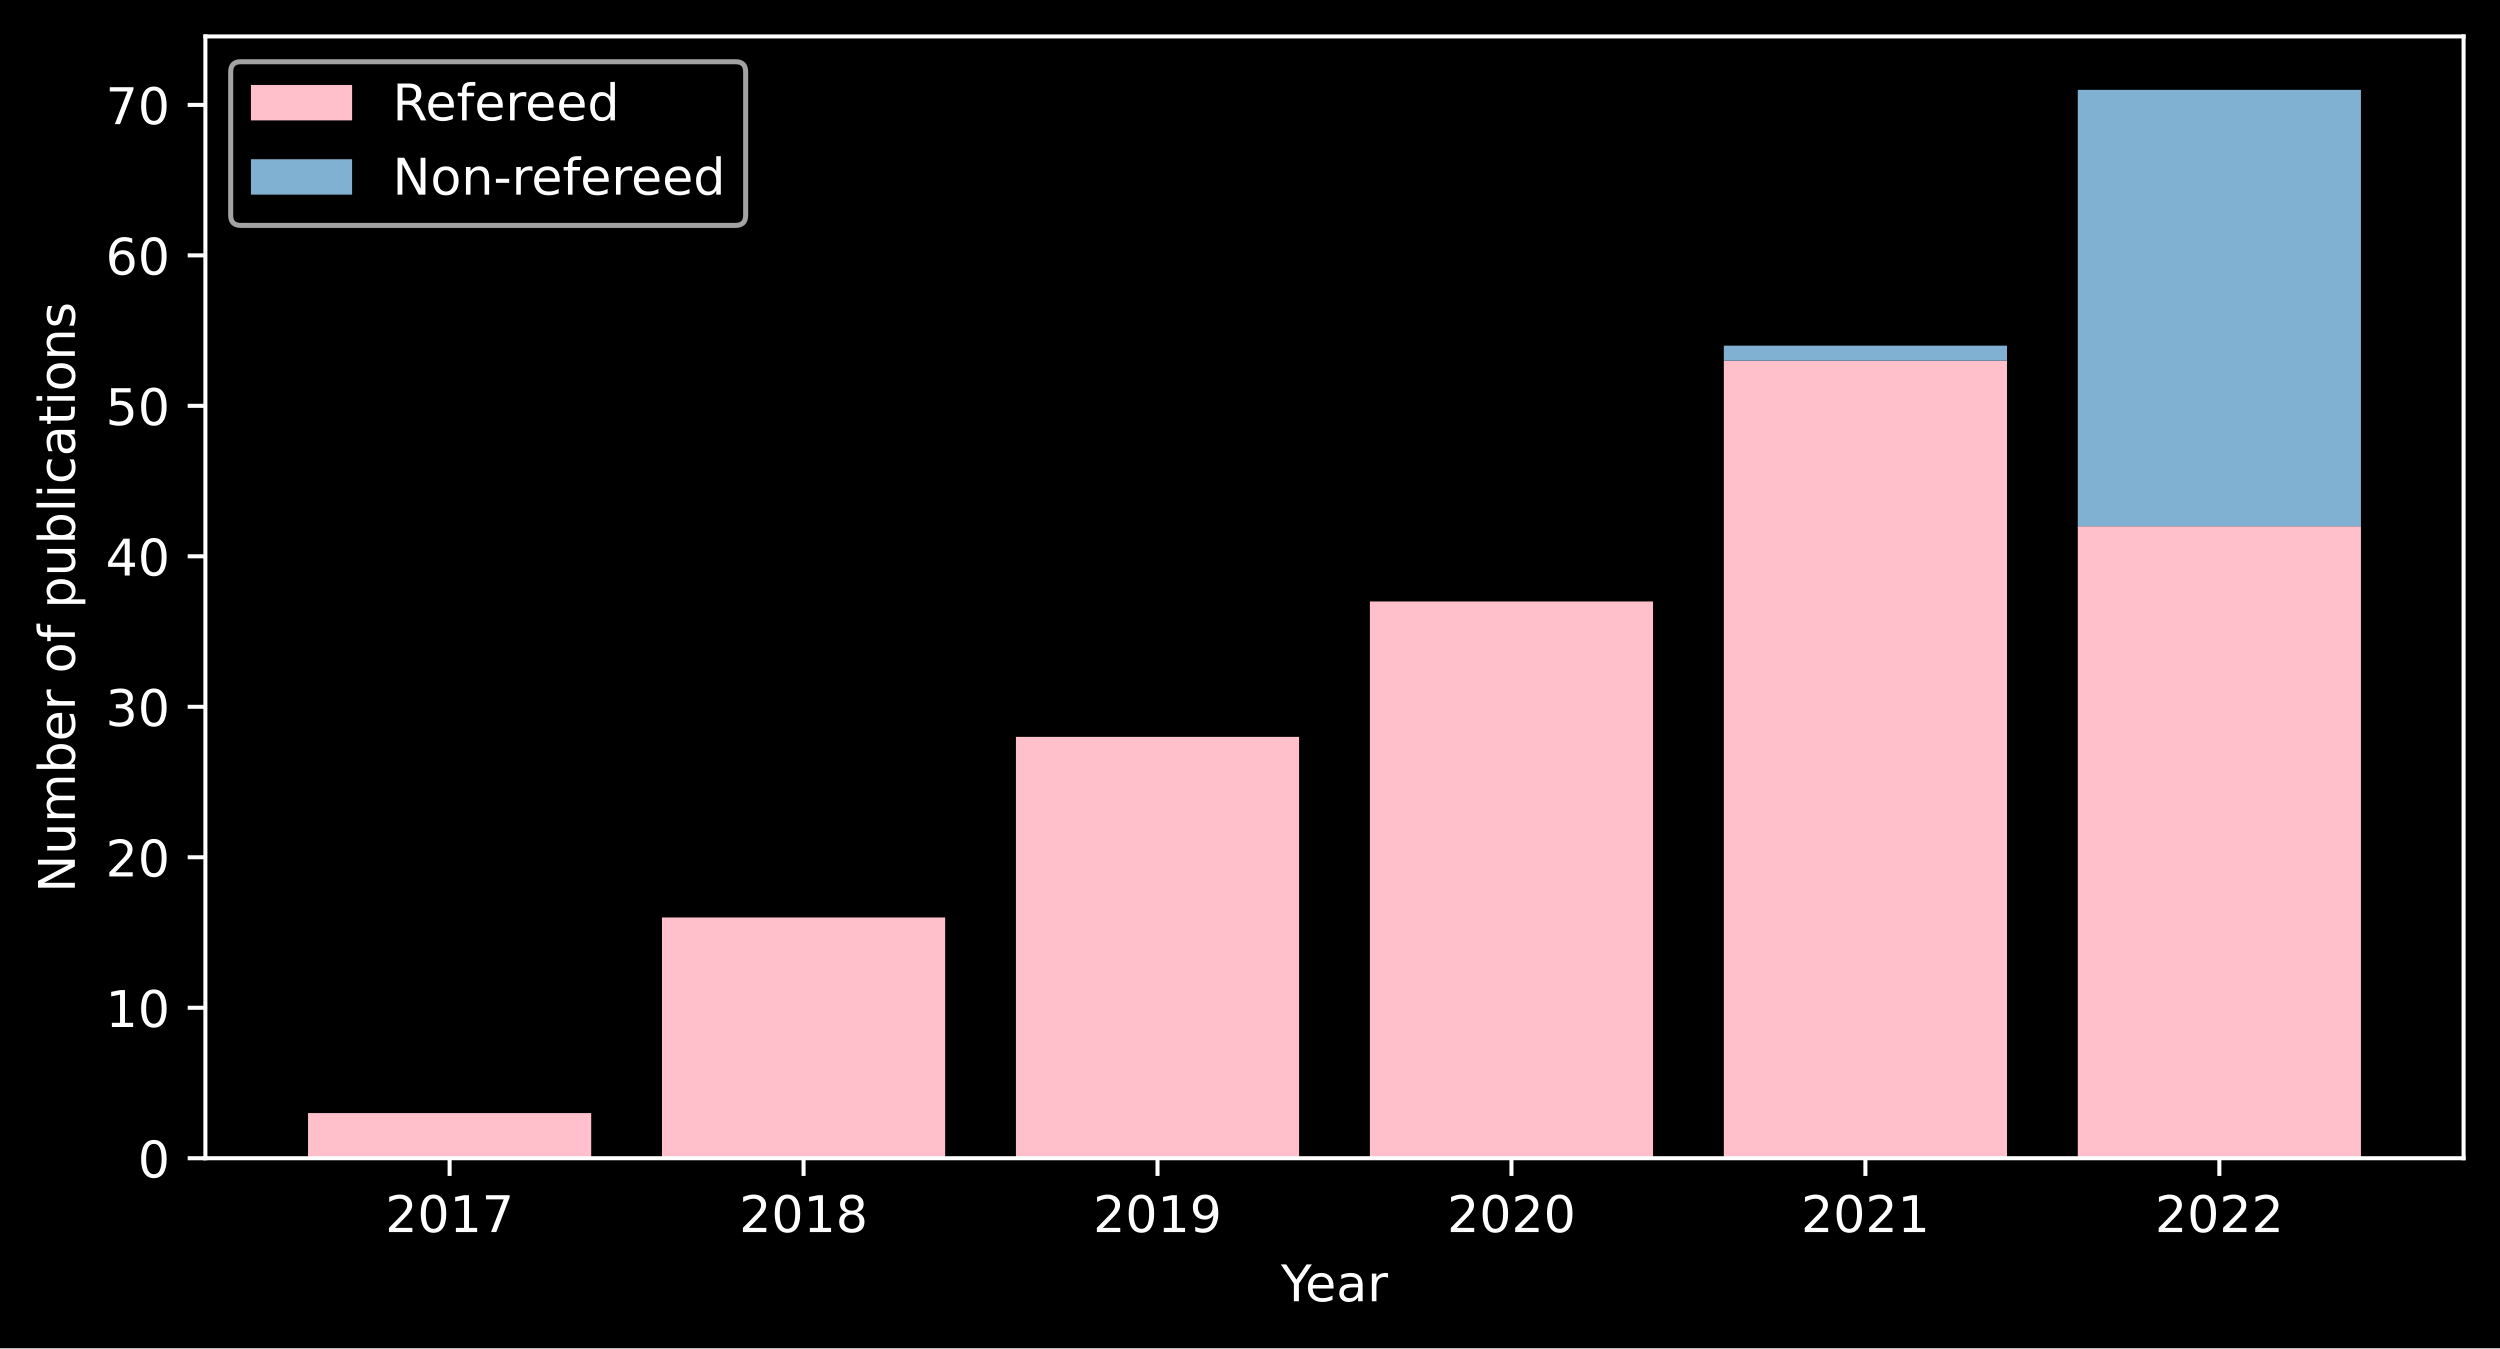
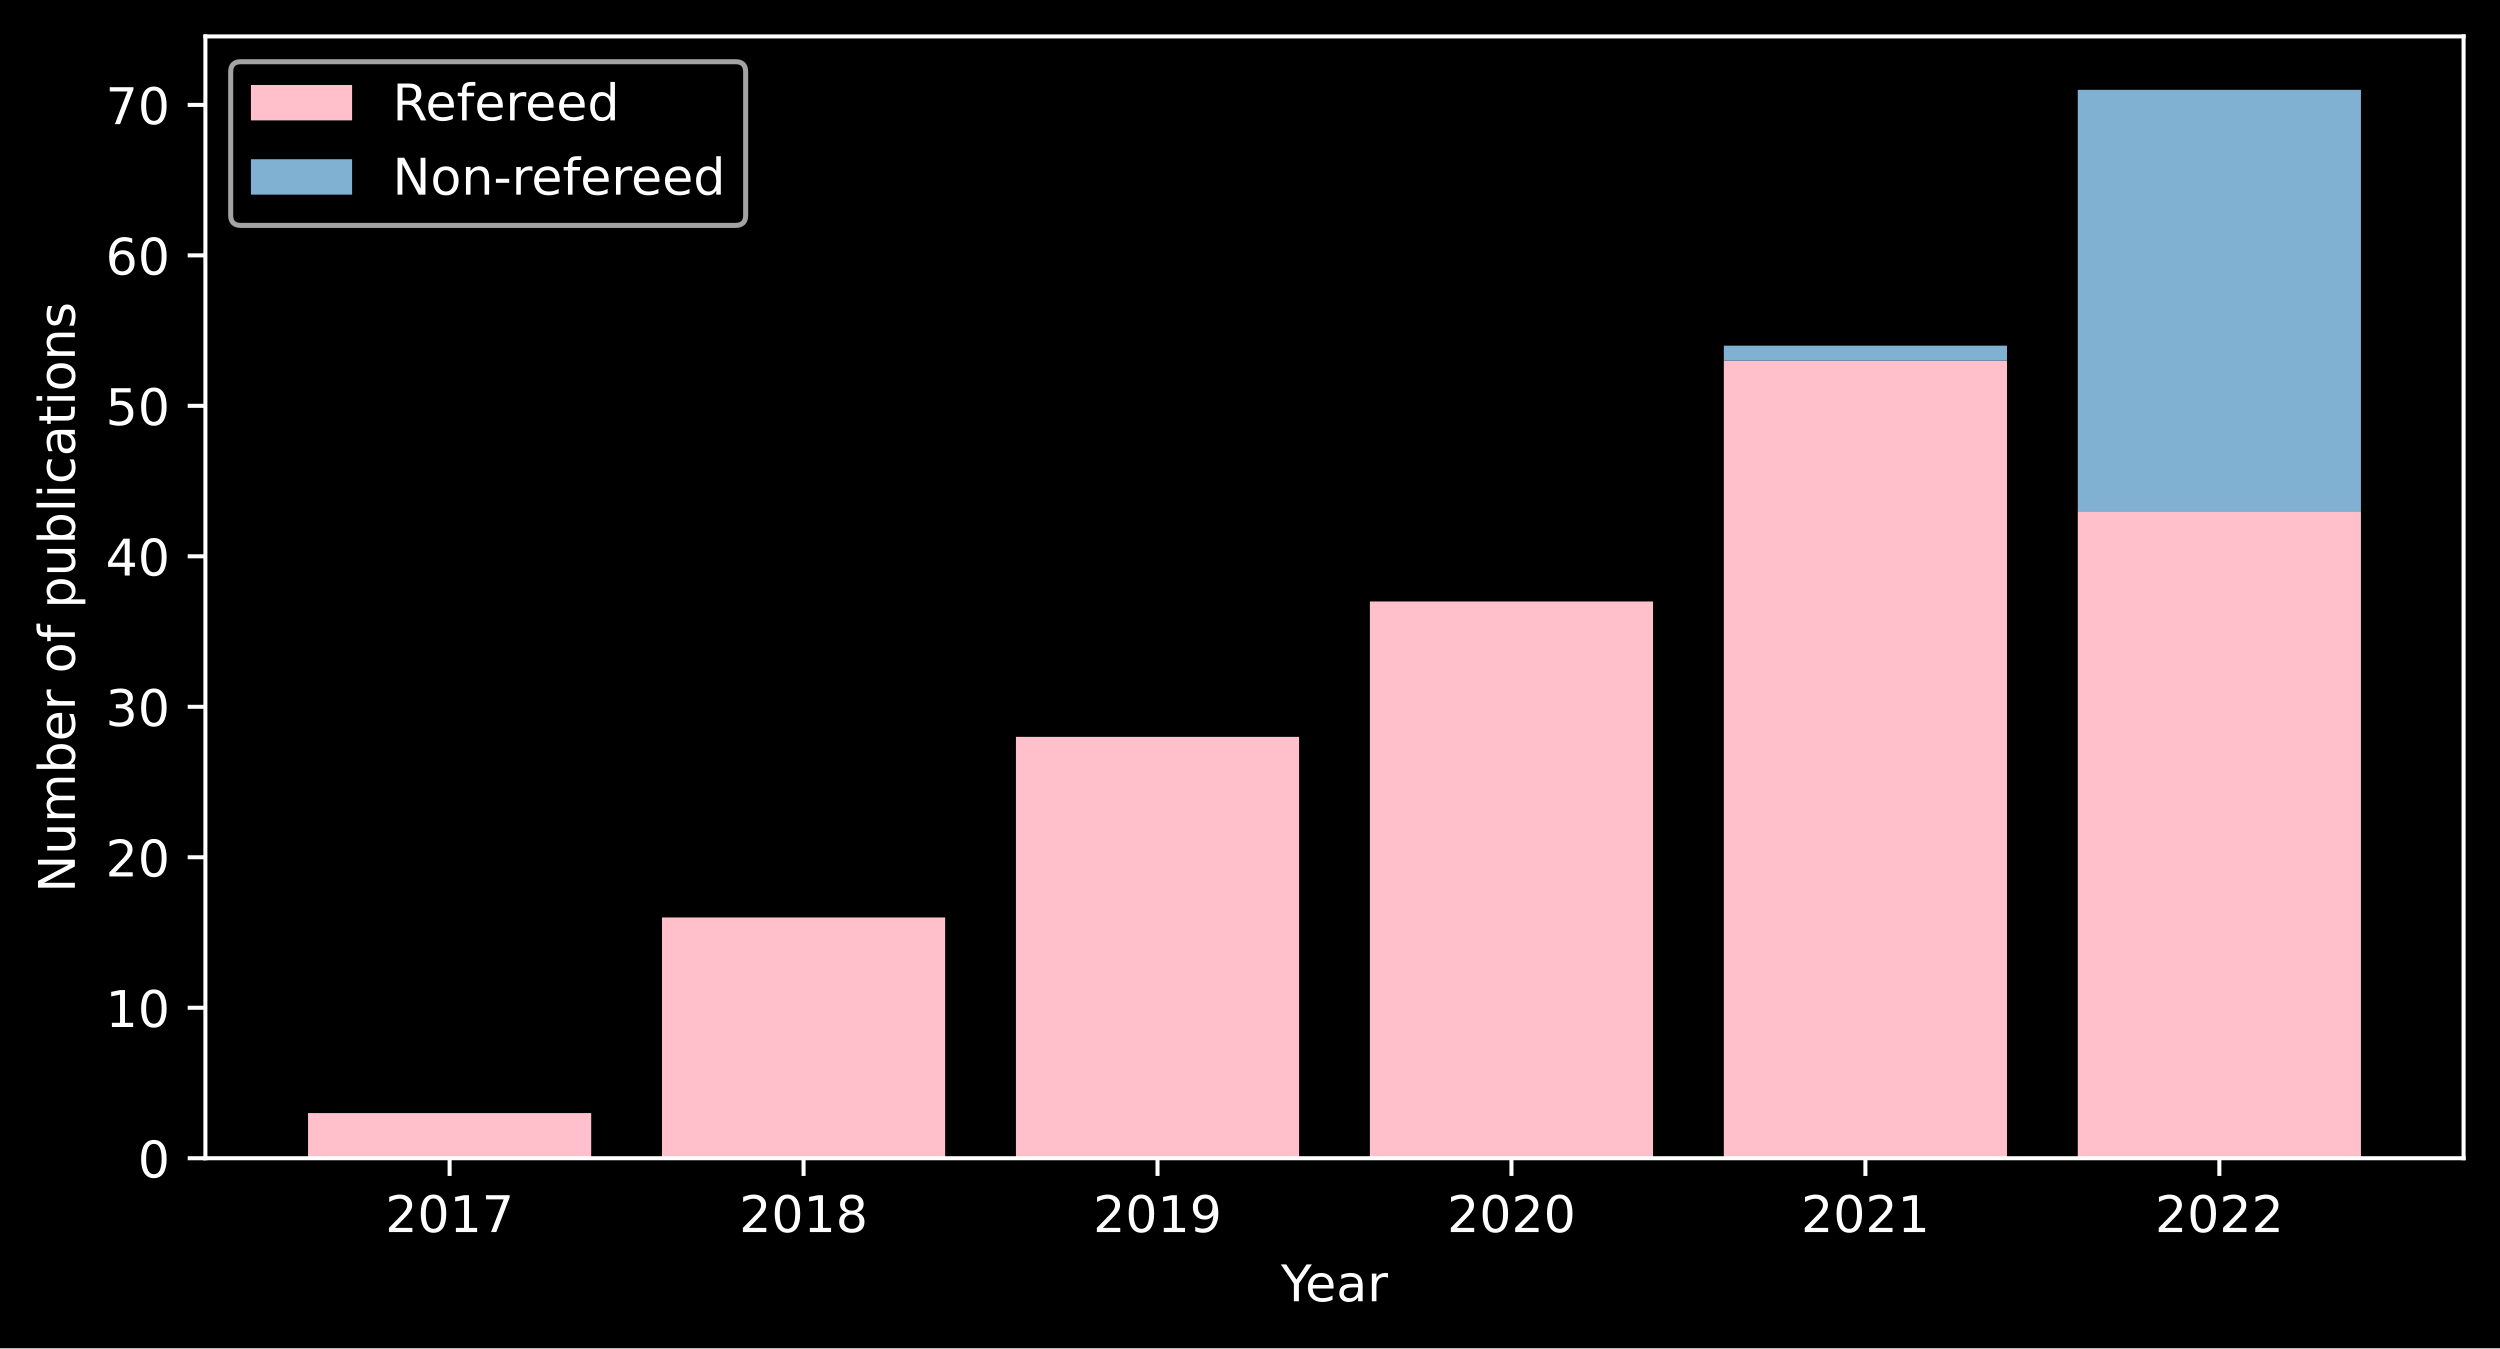
<svg xmlns="http://www.w3.org/2000/svg" xmlns:xlink="http://www.w3.org/1999/xlink" width="494.203pt" height="266.516pt" viewBox="0 0 494.203 266.516" version="1.1">
  <defs>
    <style type="text/css">*{stroke-linejoin: round; stroke-linecap: butt}</style>
  </defs>
  <g id="figure_1">
    <g id="patch_1">
      <path d="M 0 266.516  L 494.203 266.516  L 494.203 0  L 0 0  z " />
    </g>
    <g id="axes_1">
      <g id="patch_2">
        <path d="M 40.603 228.96  L 487.003 228.96  L 487.003 7.2  L 40.603 7.2  z " />
      </g>
      <g id="patch_3">
-         <path d="M 410.737 228.96  L 466.712 228.96  L 466.712 104.025  L 410.737 104.025  z " clip-path="url(#pa5922f1466)" style="fill: #ffc0cb" />
+         <path d="M 410.737 228.96  L 466.712 228.96  L 466.712 101.05  L 410.737 101.05  z " clip-path="url(#p2034c2d373)" style="fill: #ffc0cb" />
      </g>
      <g id="patch_4">
-         <path d="M 340.769 228.96  L 396.744 228.96  L 396.744 71.304  L 340.769 71.304  z " clip-path="url(#pa5922f1466)" style="fill: #ffc0cb" />
+         <path d="M 340.769 228.96  L 396.744 228.96  L 396.744 71.304  L 340.769 71.304  z " clip-path="url(#p2034c2d373)" style="fill: #ffc0cb" />
      </g>
      <g id="patch_5">
-         <path d="M 270.8 228.96  L 326.775 228.96  L 326.775 118.898  L 270.8 118.898  z " clip-path="url(#pa5922f1466)" style="fill: #ffc0cb" />
+         <path d="M 270.8 228.96  L 326.775 228.96  L 326.775 118.898  L 270.8 118.898  z " clip-path="url(#p2034c2d373)" style="fill: #ffc0cb" />
      </g>
      <g id="patch_6">
-         <path d="M 200.831 228.96  L 256.806 228.96  L 256.806 145.67  L 200.831 145.67  z " clip-path="url(#pa5922f1466)" style="fill: #ffc0cb" />
+         <path d="M 200.831 228.96  L 256.806 228.96  L 256.806 145.67  L 200.831 145.67  z " clip-path="url(#p2034c2d373)" style="fill: #ffc0cb" />
      </g>
      <g id="patch_7">
-         <path d="M 130.863 228.96  L 186.838 228.96  L 186.838 181.366  L 130.863 181.366  z " clip-path="url(#pa5922f1466)" style="fill: #ffc0cb" />
+         <path d="M 130.863 228.96  L 186.838 228.96  L 186.838 181.366  L 130.863 181.366  z " clip-path="url(#p2034c2d373)" style="fill: #ffc0cb" />
      </g>
      <g id="patch_8">
-         <path d="M 60.894 228.96  L 116.869 228.96  L 116.869 220.036  L 60.894 220.036  z " clip-path="url(#pa5922f1466)" style="fill: #ffc0cb" />
+         <path d="M 60.894 228.96  L 116.869 228.96  L 116.869 220.036  L 60.894 220.036  z " clip-path="url(#p2034c2d373)" style="fill: #ffc0cb" />
      </g>
      <g id="patch_9">
-         <path d="M 410.737 104.025  L 466.712 104.025  L 466.712 17.76  L 410.737 17.76  z " clip-path="url(#pa5922f1466)" style="fill: #81b1d2" />
+         <path d="M 410.737 101.05  L 466.712 101.05  L 466.712 17.76  L 410.737 17.76  z " clip-path="url(#p2034c2d373)" style="fill: #81b1d2" />
      </g>
      <g id="patch_10">
-         <path d="M 340.769 71.304  L 396.744 71.304  L 396.744 68.329  L 340.769 68.329  z " clip-path="url(#pa5922f1466)" style="fill: #81b1d2" />
+         <path d="M 340.769 71.304  L 396.744 71.304  L 396.744 68.329  L 340.769 68.329  z " clip-path="url(#p2034c2d373)" style="fill: #81b1d2" />
      </g>
      <g id="patch_11">
-         <path d="M 270.8 118.898  L 326.775 118.898  L 326.775 118.898  L 270.8 118.898  z " clip-path="url(#pa5922f1466)" style="fill: #81b1d2" />
+         <path d="M 270.8 118.898  L 326.775 118.898  L 326.775 118.898  L 270.8 118.898  z " clip-path="url(#p2034c2d373)" style="fill: #81b1d2" />
      </g>
      <g id="patch_12">
-         <path d="M 200.831 145.67  L 256.806 145.67  L 256.806 145.67  L 200.831 145.67  z " clip-path="url(#pa5922f1466)" style="fill: #81b1d2" />
+         <path d="M 200.831 145.67  L 256.806 145.67  L 256.806 145.67  L 200.831 145.67  z " clip-path="url(#p2034c2d373)" style="fill: #81b1d2" />
      </g>
      <g id="patch_13">
-         <path d="M 130.863 181.366  L 186.838 181.366  L 186.838 181.366  L 130.863 181.366  z " clip-path="url(#pa5922f1466)" style="fill: #81b1d2" />
+         <path d="M 130.863 181.366  L 186.838 181.366  L 186.838 181.366  L 130.863 181.366  z " clip-path="url(#p2034c2d373)" style="fill: #81b1d2" />
      </g>
      <g id="patch_14">
-         <path d="M 60.894 220.036  L 116.869 220.036  L 116.869 220.036  L 60.894 220.036  z " clip-path="url(#pa5922f1466)" style="fill: #81b1d2" />
+         <path d="M 60.894 220.036  L 116.869 220.036  L 116.869 220.036  L 60.894 220.036  z " clip-path="url(#p2034c2d373)" style="fill: #81b1d2" />
      </g>
      <g id="matplotlib.axis_1">
        <g id="xtick_1">
          <g id="line2d_1">
            <defs>
-               <path id="m1e7fe7e755" d="M 0 0  L 0 3.5  " style="stroke: #ffffff; stroke-width: 0.8" />
-             </defs>
-             <g>
-               <use xlink:href="#m1e7fe7e755" x="438.725" y="228.96" style="fill: #ffffff; stroke: #ffffff; stroke-width: 0.8" />
+               <path id="mbd1de25745" d="M 0 0  L 0 3.5  " style="stroke: #ffffff; stroke-width: 0.8" />
+             </defs>
+             <g>
+               <use xlink:href="#mbd1de25745" x="438.725" y="228.96" style="fill: #ffffff; stroke: #ffffff; stroke-width: 0.8" />
            </g>
          </g>
          <g id="text_1">
            <g style="fill: #ffffff" transform="translate(425.9998 243.5584)scale(0.1 -0.1)">
              <defs>
                <path id="DejaVuSans-32" d="M 1228 531  L 3431 531  L 3431 0  L 469 0  L 469 531  Q 828 903 1448 1529  Q 2069 2156 2228 2338  Q 2531 2678 2651 2914  Q 2772 3150 2772 3378  Q 2772 3750 2511 3984  Q 2250 4219 1831 4219  Q 1534 4219 1204 4116  Q 875 4013 500 3803  L 500 4441  Q 881 4594 1212 4672  Q 1544 4750 1819 4750  Q 2544 4750 2975 4387  Q 3406 4025 3406 3419  Q 3406 3131 3298 2873  Q 3191 2616 2906 2266  Q 2828 2175 2409 1742  Q 1991 1309 1228 531  z " transform="scale(0.015625)" />
                <path id="DejaVuSans-30" d="M 2034 4250  Q 1547 4250 1301 3770  Q 1056 3291 1056 2328  Q 1056 1369 1301 889  Q 1547 409 2034 409  Q 2525 409 2770 889  Q 3016 1369 3016 2328  Q 3016 3291 2770 3770  Q 2525 4250 2034 4250  z M 2034 4750  Q 2819 4750 3233 4129  Q 3647 3509 3647 2328  Q 3647 1150 3233 529  Q 2819 -91 2034 -91  Q 1250 -91 836 529  Q 422 1150 422 2328  Q 422 3509 836 4129  Q 1250 4750 2034 4750  z " transform="scale(0.015625)" />
              </defs>
              <use xlink:href="#DejaVuSans-32" />
              <use xlink:href="#DejaVuSans-30" x="63.623" />
              <use xlink:href="#DejaVuSans-32" x="127.246" />
              <use xlink:href="#DejaVuSans-32" x="190.869" />
            </g>
          </g>
        </g>
        <g id="xtick_2">
          <g id="line2d_2">
            <g>
-               <use xlink:href="#m1e7fe7e755" x="368.756" y="228.96" style="fill: #ffffff; stroke: #ffffff; stroke-width: 0.8" />
+               <use xlink:href="#mbd1de25745" x="368.756" y="228.96" style="fill: #ffffff; stroke: #ffffff; stroke-width: 0.8" />
            </g>
          </g>
          <g id="text_2">
            <g style="fill: #ffffff" transform="translate(356.0311 243.5584)scale(0.1 -0.1)">
              <defs>
                <path id="DejaVuSans-31" d="M 794 531  L 1825 531  L 1825 4091  L 703 3866  L 703 4441  L 1819 4666  L 2450 4666  L 2450 531  L 3481 531  L 3481 0  L 794 0  L 794 531  z " transform="scale(0.015625)" />
              </defs>
              <use xlink:href="#DejaVuSans-32" />
              <use xlink:href="#DejaVuSans-30" x="63.623" />
              <use xlink:href="#DejaVuSans-32" x="127.246" />
              <use xlink:href="#DejaVuSans-31" x="190.869" />
            </g>
          </g>
        </g>
        <g id="xtick_3">
          <g id="line2d_3">
            <g>
-               <use xlink:href="#m1e7fe7e755" x="298.787" y="228.96" style="fill: #ffffff; stroke: #ffffff; stroke-width: 0.8" />
+               <use xlink:href="#mbd1de25745" x="298.787" y="228.96" style="fill: #ffffff; stroke: #ffffff; stroke-width: 0.8" />
            </g>
          </g>
          <g id="text_3">
            <g style="fill: #ffffff" transform="translate(286.0625 243.5584)scale(0.1 -0.1)">
              <use xlink:href="#DejaVuSans-32" />
              <use xlink:href="#DejaVuSans-30" x="63.623" />
              <use xlink:href="#DejaVuSans-32" x="127.246" />
              <use xlink:href="#DejaVuSans-30" x="190.869" />
            </g>
          </g>
        </g>
        <g id="xtick_4">
          <g id="line2d_4">
            <g>
-               <use xlink:href="#m1e7fe7e755" x="228.819" y="228.96" style="fill: #ffffff; stroke: #ffffff; stroke-width: 0.8" />
+               <use xlink:href="#mbd1de25745" x="228.819" y="228.96" style="fill: #ffffff; stroke: #ffffff; stroke-width: 0.8" />
            </g>
          </g>
          <g id="text_4">
            <g style="fill: #ffffff" transform="translate(216.0938 243.5584)scale(0.1 -0.1)">
              <defs>
                <path id="DejaVuSans-39" d="M 703 97  L 703 672  Q 941 559 1184 500  Q 1428 441 1663 441  Q 2288 441 2617 861  Q 2947 1281 2994 2138  Q 2813 1869 2534 1725  Q 2256 1581 1919 1581  Q 1219 1581 811 2004  Q 403 2428 403 3163  Q 403 3881 828 4315  Q 1253 4750 1959 4750  Q 2769 4750 3195 4129  Q 3622 3509 3622 2328  Q 3622 1225 3098 567  Q 2575 -91 1691 -91  Q 1453 -91 1209 -44  Q 966 3 703 97  z M 1959 2075  Q 2384 2075 2632 2365  Q 2881 2656 2881 3163  Q 2881 3666 2632 3958  Q 2384 4250 1959 4250  Q 1534 4250 1286 3958  Q 1038 3666 1038 3163  Q 1038 2656 1286 2365  Q 1534 2075 1959 2075  z " transform="scale(0.015625)" />
              </defs>
              <use xlink:href="#DejaVuSans-32" />
              <use xlink:href="#DejaVuSans-30" x="63.623" />
              <use xlink:href="#DejaVuSans-31" x="127.246" />
              <use xlink:href="#DejaVuSans-39" x="190.869" />
            </g>
          </g>
        </g>
        <g id="xtick_5">
          <g id="line2d_5">
            <g>
-               <use xlink:href="#m1e7fe7e755" x="158.85" y="228.96" style="fill: #ffffff; stroke: #ffffff; stroke-width: 0.8" />
+               <use xlink:href="#mbd1de25745" x="158.85" y="228.96" style="fill: #ffffff; stroke: #ffffff; stroke-width: 0.8" />
            </g>
          </g>
          <g id="text_5">
            <g style="fill: #ffffff" transform="translate(146.1251 243.5584)scale(0.1 -0.1)">
              <defs>
                <path id="DejaVuSans-38" d="M 2034 2216  Q 1584 2216 1326 1975  Q 1069 1734 1069 1313  Q 1069 891 1326 650  Q 1584 409 2034 409  Q 2484 409 2743 651  Q 3003 894 3003 1313  Q 3003 1734 2745 1975  Q 2488 2216 2034 2216  z M 1403 2484  Q 997 2584 770 2862  Q 544 3141 544 3541  Q 544 4100 942 4425  Q 1341 4750 2034 4750  Q 2731 4750 3128 4425  Q 3525 4100 3525 3541  Q 3525 3141 3298 2862  Q 3072 2584 2669 2484  Q 3125 2378 3379 2068  Q 3634 1759 3634 1313  Q 3634 634 3220 271  Q 2806 -91 2034 -91  Q 1263 -91 848 271  Q 434 634 434 1313  Q 434 1759 690 2068  Q 947 2378 1403 2484  z M 1172 3481  Q 1172 3119 1398 2916  Q 1625 2713 2034 2713  Q 2441 2713 2670 2916  Q 2900 3119 2900 3481  Q 2900 3844 2670 4047  Q 2441 4250 2034 4250  Q 1625 4250 1398 4047  Q 1172 3844 1172 3481  z " transform="scale(0.015625)" />
              </defs>
              <use xlink:href="#DejaVuSans-32" />
              <use xlink:href="#DejaVuSans-30" x="63.623" />
              <use xlink:href="#DejaVuSans-31" x="127.246" />
              <use xlink:href="#DejaVuSans-38" x="190.869" />
            </g>
          </g>
        </g>
        <g id="xtick_6">
          <g id="line2d_6">
            <g>
-               <use xlink:href="#m1e7fe7e755" x="88.881" y="228.96" style="fill: #ffffff; stroke: #ffffff; stroke-width: 0.8" />
+               <use xlink:href="#mbd1de25745" x="88.881" y="228.96" style="fill: #ffffff; stroke: #ffffff; stroke-width: 0.8" />
            </g>
          </g>
          <g id="text_6">
            <g style="fill: #ffffff" transform="translate(76.1565 243.5584)scale(0.1 -0.1)">
              <defs>
                <path id="DejaVuSans-37" d="M 525 4666  L 3525 4666  L 3525 4397  L 1831 0  L 1172 0  L 2766 4134  L 525 4134  L 525 4666  z " transform="scale(0.015625)" />
              </defs>
              <use xlink:href="#DejaVuSans-32" />
              <use xlink:href="#DejaVuSans-30" x="63.623" />
              <use xlink:href="#DejaVuSans-31" x="127.246" />
              <use xlink:href="#DejaVuSans-37" x="190.869" />
            </g>
          </g>
        </g>
        <g id="text_7">
          <g style="fill: #ffffff" transform="translate(253.2156 257.2366)scale(0.1 -0.1)">
            <defs>
              <path id="DejaVuSans-59" d="M -13 4666  L 666 4666  L 1959 2747  L 3244 4666  L 3922 4666  L 2272 2222  L 2272 0  L 1638 0  L 1638 2222  L -13 4666  z " transform="scale(0.015625)" />
              <path id="DejaVuSans-65" d="M 3597 1894  L 3597 1613  L 953 1613  Q 991 1019 1311 708  Q 1631 397 2203 397  Q 2534 397 2845 478  Q 3156 559 3463 722  L 3463 178  Q 3153 47 2828 -22  Q 2503 -91 2169 -91  Q 1331 -91 842 396  Q 353 884 353 1716  Q 353 2575 817 3079  Q 1281 3584 2069 3584  Q 2775 3584 3186 3129  Q 3597 2675 3597 1894  z M 3022 2063  Q 3016 2534 2758 2815  Q 2500 3097 2075 3097  Q 1594 3097 1305 2825  Q 1016 2553 972 2059  L 3022 2063  z " transform="scale(0.015625)" />
              <path id="DejaVuSans-61" d="M 2194 1759  Q 1497 1759 1228 1600  Q 959 1441 959 1056  Q 959 750 1161 570  Q 1363 391 1709 391  Q 2188 391 2477 730  Q 2766 1069 2766 1631  L 2766 1759  L 2194 1759  z M 3341 1997  L 3341 0  L 2766 0  L 2766 531  Q 2569 213 2275 61  Q 1981 -91 1556 -91  Q 1019 -91 701 211  Q 384 513 384 1019  Q 384 1609 779 1909  Q 1175 2209 1959 2209  L 2766 2209  L 2766 2266  Q 2766 2663 2505 2880  Q 2244 3097 1772 3097  Q 1472 3097 1187 3025  Q 903 2953 641 2809  L 641 3341  Q 956 3463 1253 3523  Q 1550 3584 1831 3584  Q 2591 3584 2966 3190  Q 3341 2797 3341 1997  z " transform="scale(0.015625)" />
              <path id="DejaVuSans-72" d="M 2631 2963  Q 2534 3019 2420 3045  Q 2306 3072 2169 3072  Q 1681 3072 1420 2755  Q 1159 2438 1159 1844  L 1159 0  L 581 0  L 581 3500  L 1159 3500  L 1159 2956  Q 1341 3275 1631 3429  Q 1922 3584 2338 3584  Q 2397 3584 2469 3576  Q 2541 3569 2628 3553  L 2631 2963  z " transform="scale(0.015625)" />
            </defs>
            <use xlink:href="#DejaVuSans-59" />
            <use xlink:href="#DejaVuSans-65" x="47.834" />
            <use xlink:href="#DejaVuSans-61" x="109.357" />
            <use xlink:href="#DejaVuSans-72" x="170.637" />
          </g>
        </g>
      </g>
      <g id="matplotlib.axis_2">
        <g id="ytick_1">
          <g id="line2d_7">
            <defs>
-               <path id="m4e3b944aef" d="M 0 0  L -3.5 0  " style="stroke: #ffffff; stroke-width: 0.8" />
-             </defs>
-             <g>
-               <use xlink:href="#m4e3b944aef" x="40.603" y="228.96" style="fill: #ffffff; stroke: #ffffff; stroke-width: 0.8" />
+               <path id="m1e59a7f696" d="M 0 0  L -3.5 0  " style="stroke: #ffffff; stroke-width: 0.8" />
+             </defs>
+             <g>
+               <use xlink:href="#m1e59a7f696" x="40.603" y="228.96" style="fill: #ffffff; stroke: #ffffff; stroke-width: 0.8" />
            </g>
          </g>
          <g id="text_8">
            <g style="fill: #ffffff" transform="translate(27.24063 232.7592)scale(0.1 -0.1)">
              <use xlink:href="#DejaVuSans-30" />
            </g>
          </g>
        </g>
        <g id="ytick_2">
          <g id="line2d_8">
            <g>
-               <use xlink:href="#m4e3b944aef" x="40.603" y="199.214" style="fill: #ffffff; stroke: #ffffff; stroke-width: 0.8" />
+               <use xlink:href="#m1e59a7f696" x="40.603" y="199.214" style="fill: #ffffff; stroke: #ffffff; stroke-width: 0.8" />
            </g>
          </g>
          <g id="text_9">
            <g style="fill: #ffffff" transform="translate(20.87813 203.0127)scale(0.1 -0.1)">
              <use xlink:href="#DejaVuSans-31" />
              <use xlink:href="#DejaVuSans-30" x="63.623" />
            </g>
          </g>
        </g>
        <g id="ytick_3">
          <g id="line2d_9">
            <g>
-               <use xlink:href="#m4e3b944aef" x="40.603" y="169.467" style="fill: #ffffff; stroke: #ffffff; stroke-width: 0.8" />
+               <use xlink:href="#m1e59a7f696" x="40.603" y="169.467" style="fill: #ffffff; stroke: #ffffff; stroke-width: 0.8" />
            </g>
          </g>
          <g id="text_10">
            <g style="fill: #ffffff" transform="translate(20.87813 173.2663)scale(0.1 -0.1)">
              <use xlink:href="#DejaVuSans-32" />
              <use xlink:href="#DejaVuSans-30" x="63.623" />
            </g>
          </g>
        </g>
        <g id="ytick_4">
          <g id="line2d_10">
            <g>
-               <use xlink:href="#m4e3b944aef" x="40.603" y="139.721" style="fill: #ffffff; stroke: #ffffff; stroke-width: 0.8" />
+               <use xlink:href="#m1e59a7f696" x="40.603" y="139.721" style="fill: #ffffff; stroke: #ffffff; stroke-width: 0.8" />
            </g>
          </g>
          <g id="text_11">
            <g style="fill: #ffffff" transform="translate(20.87813 143.5198)scale(0.1 -0.1)">
              <defs>
                <path id="DejaVuSans-33" d="M 2597 2516  Q 3050 2419 3304 2112  Q 3559 1806 3559 1356  Q 3559 666 3084 287  Q 2609 -91 1734 -91  Q 1441 -91 1130 -33  Q 819 25 488 141  L 488 750  Q 750 597 1062 519  Q 1375 441 1716 441  Q 2309 441 2620 675  Q 2931 909 2931 1356  Q 2931 1769 2642 2001  Q 2353 2234 1838 2234  L 1294 2234  L 1294 2753  L 1863 2753  Q 2328 2753 2575 2939  Q 2822 3125 2822 3475  Q 2822 3834 2567 4026  Q 2313 4219 1838 4219  Q 1578 4219 1281 4162  Q 984 4106 628 3988  L 628 4550  Q 988 4650 1302 4700  Q 1616 4750 1894 4750  Q 2613 4750 3031 4423  Q 3450 4097 3450 3541  Q 3450 3153 3228 2886  Q 3006 2619 2597 2516  z " transform="scale(0.015625)" />
              </defs>
              <use xlink:href="#DejaVuSans-33" />
              <use xlink:href="#DejaVuSans-30" x="63.623" />
            </g>
          </g>
        </g>
        <g id="ytick_5">
          <g id="line2d_11">
            <g>
-               <use xlink:href="#m4e3b944aef" x="40.603" y="109.974" style="fill: #ffffff; stroke: #ffffff; stroke-width: 0.8" />
+               <use xlink:href="#m1e59a7f696" x="40.603" y="109.974" style="fill: #ffffff; stroke: #ffffff; stroke-width: 0.8" />
            </g>
          </g>
          <g id="text_12">
            <g style="fill: #ffffff" transform="translate(20.87813 113.7733)scale(0.1 -0.1)">
              <defs>
                <path id="DejaVuSans-34" d="M 2419 4116  L 825 1625  L 2419 1625  L 2419 4116  z M 2253 4666  L 3047 4666  L 3047 1625  L 3713 1625  L 3713 1100  L 3047 1100  L 3047 0  L 2419 0  L 2419 1100  L 313 1100  L 313 1709  L 2253 4666  z " transform="scale(0.015625)" />
              </defs>
              <use xlink:href="#DejaVuSans-34" />
              <use xlink:href="#DejaVuSans-30" x="63.623" />
            </g>
          </g>
        </g>
        <g id="ytick_6">
          <g id="line2d_12">
            <g>
-               <use xlink:href="#m4e3b944aef" x="40.603" y="80.228" style="fill: #ffffff; stroke: #ffffff; stroke-width: 0.8" />
+               <use xlink:href="#m1e59a7f696" x="40.603" y="80.228" style="fill: #ffffff; stroke: #ffffff; stroke-width: 0.8" />
            </g>
          </g>
          <g id="text_13">
            <g style="fill: #ffffff" transform="translate(20.87813 84.02682)scale(0.1 -0.1)">
              <defs>
                <path id="DejaVuSans-35" d="M 691 4666  L 3169 4666  L 3169 4134  L 1269 4134  L 1269 2991  Q 1406 3038 1543 3061  Q 1681 3084 1819 3084  Q 2600 3084 3056 2656  Q 3513 2228 3513 1497  Q 3513 744 3044 326  Q 2575 -91 1722 -91  Q 1428 -91 1123 -41  Q 819 9 494 109  L 494 744  Q 775 591 1075 516  Q 1375 441 1709 441  Q 2250 441 2565 725  Q 2881 1009 2881 1497  Q 2881 1984 2565 2268  Q 2250 2553 1709 2553  Q 1456 2553 1204 2497  Q 953 2441 691 2322  L 691 4666  z " transform="scale(0.015625)" />
              </defs>
              <use xlink:href="#DejaVuSans-35" />
              <use xlink:href="#DejaVuSans-30" x="63.623" />
            </g>
          </g>
        </g>
        <g id="ytick_7">
          <g id="line2d_13">
            <g>
-               <use xlink:href="#m4e3b944aef" x="40.603" y="50.481" style="fill: #ffffff; stroke: #ffffff; stroke-width: 0.8" />
+               <use xlink:href="#m1e59a7f696" x="40.603" y="50.481" style="fill: #ffffff; stroke: #ffffff; stroke-width: 0.8" />
            </g>
          </g>
          <g id="text_14">
            <g style="fill: #ffffff" transform="translate(20.87813 54.28035)scale(0.1 -0.1)">
              <defs>
                <path id="DejaVuSans-36" d="M 2113 2584  Q 1688 2584 1439 2293  Q 1191 2003 1191 1497  Q 1191 994 1439 701  Q 1688 409 2113 409  Q 2538 409 2786 701  Q 3034 994 3034 1497  Q 3034 2003 2786 2293  Q 2538 2584 2113 2584  z M 3366 4563  L 3366 3988  Q 3128 4100 2886 4159  Q 2644 4219 2406 4219  Q 1781 4219 1451 3797  Q 1122 3375 1075 2522  Q 1259 2794 1537 2939  Q 1816 3084 2150 3084  Q 2853 3084 3261 2657  Q 3669 2231 3669 1497  Q 3669 778 3244 343  Q 2819 -91 2113 -91  Q 1303 -91 875 529  Q 447 1150 447 2328  Q 447 3434 972 4092  Q 1497 4750 2381 4750  Q 2619 4750 2861 4703  Q 3103 4656 3366 4563  z " transform="scale(0.015625)" />
              </defs>
              <use xlink:href="#DejaVuSans-36" />
              <use xlink:href="#DejaVuSans-30" x="63.623" />
            </g>
          </g>
        </g>
        <g id="ytick_8">
          <g id="line2d_14">
            <g>
-               <use xlink:href="#m4e3b944aef" x="40.603" y="20.735" style="fill: #ffffff; stroke: #ffffff; stroke-width: 0.8" />
+               <use xlink:href="#m1e59a7f696" x="40.603" y="20.735" style="fill: #ffffff; stroke: #ffffff; stroke-width: 0.8" />
            </g>
          </g>
          <g id="text_15">
            <g style="fill: #ffffff" transform="translate(20.87813 24.53387)scale(0.1 -0.1)">
              <use xlink:href="#DejaVuSans-37" />
              <use xlink:href="#DejaVuSans-30" x="63.623" />
            </g>
          </g>
        </g>
        <g id="text_16">
          <g style="fill: #ffffff" transform="translate(14.79844 176.4542)rotate(-90)scale(0.1 -0.1)">
            <defs>
              <path id="DejaVuSans-4e" d="M 628 4666  L 1478 4666  L 3547 763  L 3547 4666  L 4159 4666  L 4159 0  L 3309 0  L 1241 3903  L 1241 0  L 628 0  L 628 4666  z " transform="scale(0.015625)" />
              <path id="DejaVuSans-75" d="M 544 1381  L 544 3500  L 1119 3500  L 1119 1403  Q 1119 906 1312 657  Q 1506 409 1894 409  Q 2359 409 2629 706  Q 2900 1003 2900 1516  L 2900 3500  L 3475 3500  L 3475 0  L 2900 0  L 2900 538  Q 2691 219 2414 64  Q 2138 -91 1772 -91  Q 1169 -91 856 284  Q 544 659 544 1381  z M 1991 3584  L 1991 3584  z " transform="scale(0.015625)" />
              <path id="DejaVuSans-6d" d="M 3328 2828  Q 3544 3216 3844 3400  Q 4144 3584 4550 3584  Q 5097 3584 5394 3201  Q 5691 2819 5691 2113  L 5691 0  L 5113 0  L 5113 2094  Q 5113 2597 4934 2840  Q 4756 3084 4391 3084  Q 3944 3084 3684 2787  Q 3425 2491 3425 1978  L 3425 0  L 2847 0  L 2847 2094  Q 2847 2600 2669 2842  Q 2491 3084 2119 3084  Q 1678 3084 1418 2786  Q 1159 2488 1159 1978  L 1159 0  L 581 0  L 581 3500  L 1159 3500  L 1159 2956  Q 1356 3278 1631 3431  Q 1906 3584 2284 3584  Q 2666 3584 2933 3390  Q 3200 3197 3328 2828  z " transform="scale(0.015625)" />
              <path id="DejaVuSans-62" d="M 3116 1747  Q 3116 2381 2855 2742  Q 2594 3103 2138 3103  Q 1681 3103 1420 2742  Q 1159 2381 1159 1747  Q 1159 1113 1420 752  Q 1681 391 2138 391  Q 2594 391 2855 752  Q 3116 1113 3116 1747  z M 1159 2969  Q 1341 3281 1617 3432  Q 1894 3584 2278 3584  Q 2916 3584 3314 3078  Q 3713 2572 3713 1747  Q 3713 922 3314 415  Q 2916 -91 2278 -91  Q 1894 -91 1617 61  Q 1341 213 1159 525  L 1159 0  L 581 0  L 581 4863  L 1159 4863  L 1159 2969  z " transform="scale(0.015625)" />
              <path id="DejaVuSans-20" transform="scale(0.015625)" />
              <path id="DejaVuSans-6f" d="M 1959 3097  Q 1497 3097 1228 2736  Q 959 2375 959 1747  Q 959 1119 1226 758  Q 1494 397 1959 397  Q 2419 397 2687 759  Q 2956 1122 2956 1747  Q 2956 2369 2687 2733  Q 2419 3097 1959 3097  z M 1959 3584  Q 2709 3584 3137 3096  Q 3566 2609 3566 1747  Q 3566 888 3137 398  Q 2709 -91 1959 -91  Q 1206 -91 779 398  Q 353 888 353 1747  Q 353 2609 779 3096  Q 1206 3584 1959 3584  z " transform="scale(0.015625)" />
              <path id="DejaVuSans-66" d="M 2375 4863  L 2375 4384  L 1825 4384  Q 1516 4384 1395 4259  Q 1275 4134 1275 3809  L 1275 3500  L 2222 3500  L 2222 3053  L 1275 3053  L 1275 0  L 697 0  L 697 3053  L 147 3053  L 147 3500  L 697 3500  L 697 3744  Q 697 4328 969 4595  Q 1241 4863 1831 4863  L 2375 4863  z " transform="scale(0.015625)" />
              <path id="DejaVuSans-70" d="M 1159 525  L 1159 -1331  L 581 -1331  L 581 3500  L 1159 3500  L 1159 2969  Q 1341 3281 1617 3432  Q 1894 3584 2278 3584  Q 2916 3584 3314 3078  Q 3713 2572 3713 1747  Q 3713 922 3314 415  Q 2916 -91 2278 -91  Q 1894 -91 1617 61  Q 1341 213 1159 525  z M 3116 1747  Q 3116 2381 2855 2742  Q 2594 3103 2138 3103  Q 1681 3103 1420 2742  Q 1159 2381 1159 1747  Q 1159 1113 1420 752  Q 1681 391 2138 391  Q 2594 391 2855 752  Q 3116 1113 3116 1747  z " transform="scale(0.015625)" />
              <path id="DejaVuSans-6c" d="M 603 4863  L 1178 4863  L 1178 0  L 603 0  L 603 4863  z " transform="scale(0.015625)" />
              <path id="DejaVuSans-69" d="M 603 3500  L 1178 3500  L 1178 0  L 603 0  L 603 3500  z M 603 4863  L 1178 4863  L 1178 4134  L 603 4134  L 603 4863  z " transform="scale(0.015625)" />
              <path id="DejaVuSans-63" d="M 3122 3366  L 3122 2828  Q 2878 2963 2633 3030  Q 2388 3097 2138 3097  Q 1578 3097 1268 2742  Q 959 2388 959 1747  Q 959 1106 1268 751  Q 1578 397 2138 397  Q 2388 397 2633 464  Q 2878 531 3122 666  L 3122 134  Q 2881 22 2623 -34  Q 2366 -91 2075 -91  Q 1284 -91 818 406  Q 353 903 353 1747  Q 353 2603 823 3093  Q 1294 3584 2113 3584  Q 2378 3584 2631 3529  Q 2884 3475 3122 3366  z " transform="scale(0.015625)" />
              <path id="DejaVuSans-74" d="M 1172 4494  L 1172 3500  L 2356 3500  L 2356 3053  L 1172 3053  L 1172 1153  Q 1172 725 1289 603  Q 1406 481 1766 481  L 2356 481  L 2356 0  L 1766 0  Q 1100 0 847 248  Q 594 497 594 1153  L 594 3053  L 172 3053  L 172 3500  L 594 3500  L 594 4494  L 1172 4494  z " transform="scale(0.015625)" />
              <path id="DejaVuSans-6e" d="M 3513 2113  L 3513 0  L 2938 0  L 2938 2094  Q 2938 2591 2744 2837  Q 2550 3084 2163 3084  Q 1697 3084 1428 2787  Q 1159 2491 1159 1978  L 1159 0  L 581 0  L 581 3500  L 1159 3500  L 1159 2956  Q 1366 3272 1645 3428  Q 1925 3584 2291 3584  Q 2894 3584 3203 3211  Q 3513 2838 3513 2113  z " transform="scale(0.015625)" />
              <path id="DejaVuSans-73" d="M 2834 3397  L 2834 2853  Q 2591 2978 2328 3040  Q 2066 3103 1784 3103  Q 1356 3103 1142 2972  Q 928 2841 928 2578  Q 928 2378 1081 2264  Q 1234 2150 1697 2047  L 1894 2003  Q 2506 1872 2764 1633  Q 3022 1394 3022 966  Q 3022 478 2636 193  Q 2250 -91 1575 -91  Q 1294 -91 989 -36  Q 684 19 347 128  L 347 722  Q 666 556 975 473  Q 1284 391 1588 391  Q 1994 391 2212 530  Q 2431 669 2431 922  Q 2431 1156 2273 1281  Q 2116 1406 1581 1522  L 1381 1569  Q 847 1681 609 1914  Q 372 2147 372 2553  Q 372 3047 722 3315  Q 1072 3584 1716 3584  Q 2034 3584 2315 3537  Q 2597 3491 2834 3397  z " transform="scale(0.015625)" />
            </defs>
            <use xlink:href="#DejaVuSans-4e" />
            <use xlink:href="#DejaVuSans-75" x="74.805" />
            <use xlink:href="#DejaVuSans-6d" x="138.184" />
            <use xlink:href="#DejaVuSans-62" x="235.596" />
            <use xlink:href="#DejaVuSans-65" x="299.072" />
            <use xlink:href="#DejaVuSans-72" x="360.596" />
            <use xlink:href="#DejaVuSans-20" x="401.709" />
            <use xlink:href="#DejaVuSans-6f" x="433.496" />
            <use xlink:href="#DejaVuSans-66" x="494.678" />
            <use xlink:href="#DejaVuSans-20" x="529.883" />
            <use xlink:href="#DejaVuSans-70" x="561.67" />
            <use xlink:href="#DejaVuSans-75" x="625.146" />
            <use xlink:href="#DejaVuSans-62" x="688.525" />
            <use xlink:href="#DejaVuSans-6c" x="752.002" />
            <use xlink:href="#DejaVuSans-69" x="779.785" />
            <use xlink:href="#DejaVuSans-63" x="807.568" />
            <use xlink:href="#DejaVuSans-61" x="862.549" />
            <use xlink:href="#DejaVuSans-74" x="923.828" />
            <use xlink:href="#DejaVuSans-69" x="963.037" />
            <use xlink:href="#DejaVuSans-6f" x="990.82" />
            <use xlink:href="#DejaVuSans-6e" x="1052.002" />
            <use xlink:href="#DejaVuSans-73" x="1115.381" />
          </g>
        </g>
      </g>
      <g id="patch_15">
        <path d="M 40.603 228.96  L 40.603 7.2  " style="fill: none; stroke: #ffffff; stroke-width: 0.8; stroke-linejoin: miter; stroke-linecap: square" />
      </g>
      <g id="patch_16">
        <path d="M 487.003 228.96  L 487.003 7.2  " style="fill: none; stroke: #ffffff; stroke-width: 0.8; stroke-linejoin: miter; stroke-linecap: square" />
      </g>
      <g id="patch_17">
        <path d="M 40.603 228.96  L 487.003 228.96  " style="fill: none; stroke: #ffffff; stroke-width: 0.8; stroke-linejoin: miter; stroke-linecap: square" />
      </g>
      <g id="patch_18">
        <path d="M 40.603 7.2  L 487.003 7.2  " style="fill: none; stroke: #ffffff; stroke-width: 0.8; stroke-linejoin: miter; stroke-linecap: square" />
      </g>
      <g id="legend_1">
        <g id="patch_19">
          <path d="M 47.603 44.556  L 145.402 44.556  Q 147.402 44.556 147.402 42.556  L 147.402 14.2  Q 147.402 12.2 145.402 12.2  L 47.603 12.2  Q 45.603 12.2 45.603 14.2  L 45.603 42.556  Q 45.603 44.556 47.603 44.556  z " style="opacity: 0.8; stroke: #cccccc; stroke-linejoin: miter" />
        </g>
        <g id="patch_20">
          <path d="M 49.603 23.798  L 69.603 23.798  L 69.603 16.798  L 49.603 16.798  z " style="fill: #ffc0cb" />
        </g>
        <g id="text_17">
          <g style="fill: #ffffff" transform="translate(77.60313 23.79844)scale(0.1 -0.1)">
            <defs>
              <path id="DejaVuSans-52" d="M 2841 2188  Q 3044 2119 3236 1894  Q 3428 1669 3622 1275  L 4263 0  L 3584 0  L 2988 1197  Q 2756 1666 2539 1819  Q 2322 1972 1947 1972  L 1259 1972  L 1259 0  L 628 0  L 628 4666  L 2053 4666  Q 2853 4666 3247 4331  Q 3641 3997 3641 3322  Q 3641 2881 3436 2590  Q 3231 2300 2841 2188  z M 1259 4147  L 1259 2491  L 2053 2491  Q 2509 2491 2742 2702  Q 2975 2913 2975 3322  Q 2975 3731 2742 3939  Q 2509 4147 2053 4147  L 1259 4147  z " transform="scale(0.015625)" />
              <path id="DejaVuSans-64" d="M 2906 2969  L 2906 4863  L 3481 4863  L 3481 0  L 2906 0  L 2906 525  Q 2725 213 2448 61  Q 2172 -91 1784 -91  Q 1150 -91 751 415  Q 353 922 353 1747  Q 353 2572 751 3078  Q 1150 3584 1784 3584  Q 2172 3584 2448 3432  Q 2725 3281 2906 2969  z M 947 1747  Q 947 1113 1208 752  Q 1469 391 1925 391  Q 2381 391 2643 752  Q 2906 1113 2906 1747  Q 2906 2381 2643 2742  Q 2381 3103 1925 3103  Q 1469 3103 1208 2742  Q 947 2381 947 1747  z " transform="scale(0.015625)" />
            </defs>
            <use xlink:href="#DejaVuSans-52" />
            <use xlink:href="#DejaVuSans-65" x="64.982" />
            <use xlink:href="#DejaVuSans-66" x="126.506" />
            <use xlink:href="#DejaVuSans-65" x="161.711" />
            <use xlink:href="#DejaVuSans-72" x="223.234" />
            <use xlink:href="#DejaVuSans-65" x="262.098" />
            <use xlink:href="#DejaVuSans-65" x="323.621" />
            <use xlink:href="#DejaVuSans-64" x="385.145" />
          </g>
        </g>
        <g id="patch_21">
          <path d="M 49.603 38.477  L 69.603 38.477  L 69.603 31.477  L 49.603 31.477  z " style="fill: #81b1d2" />
        </g>
        <g id="text_18">
          <g style="fill: #ffffff" transform="translate(77.60313 38.47656)scale(0.1 -0.1)">
            <defs>
              <path id="DejaVuSans-2d" d="M 313 2009  L 1997 2009  L 1997 1497  L 313 1497  L 313 2009  z " transform="scale(0.015625)" />
            </defs>
            <use xlink:href="#DejaVuSans-4e" />
            <use xlink:href="#DejaVuSans-6f" x="74.805" />
            <use xlink:href="#DejaVuSans-6e" x="135.986" />
            <use xlink:href="#DejaVuSans-2d" x="199.365" />
            <use xlink:href="#DejaVuSans-72" x="235.449" />
            <use xlink:href="#DejaVuSans-65" x="274.312" />
            <use xlink:href="#DejaVuSans-66" x="335.836" />
            <use xlink:href="#DejaVuSans-65" x="371.041" />
            <use xlink:href="#DejaVuSans-72" x="432.564" />
            <use xlink:href="#DejaVuSans-65" x="471.428" />
            <use xlink:href="#DejaVuSans-65" x="532.951" />
            <use xlink:href="#DejaVuSans-64" x="594.475" />
          </g>
        </g>
      </g>
    </g>
  </g>
  <defs>
-     <clipPath id="pa5922f1466">
+     <clipPath id="p2034c2d373">
      <rect x="40.603" y="7.2" width="446.4" height="221.76" />
    </clipPath>
  </defs>
</svg>
